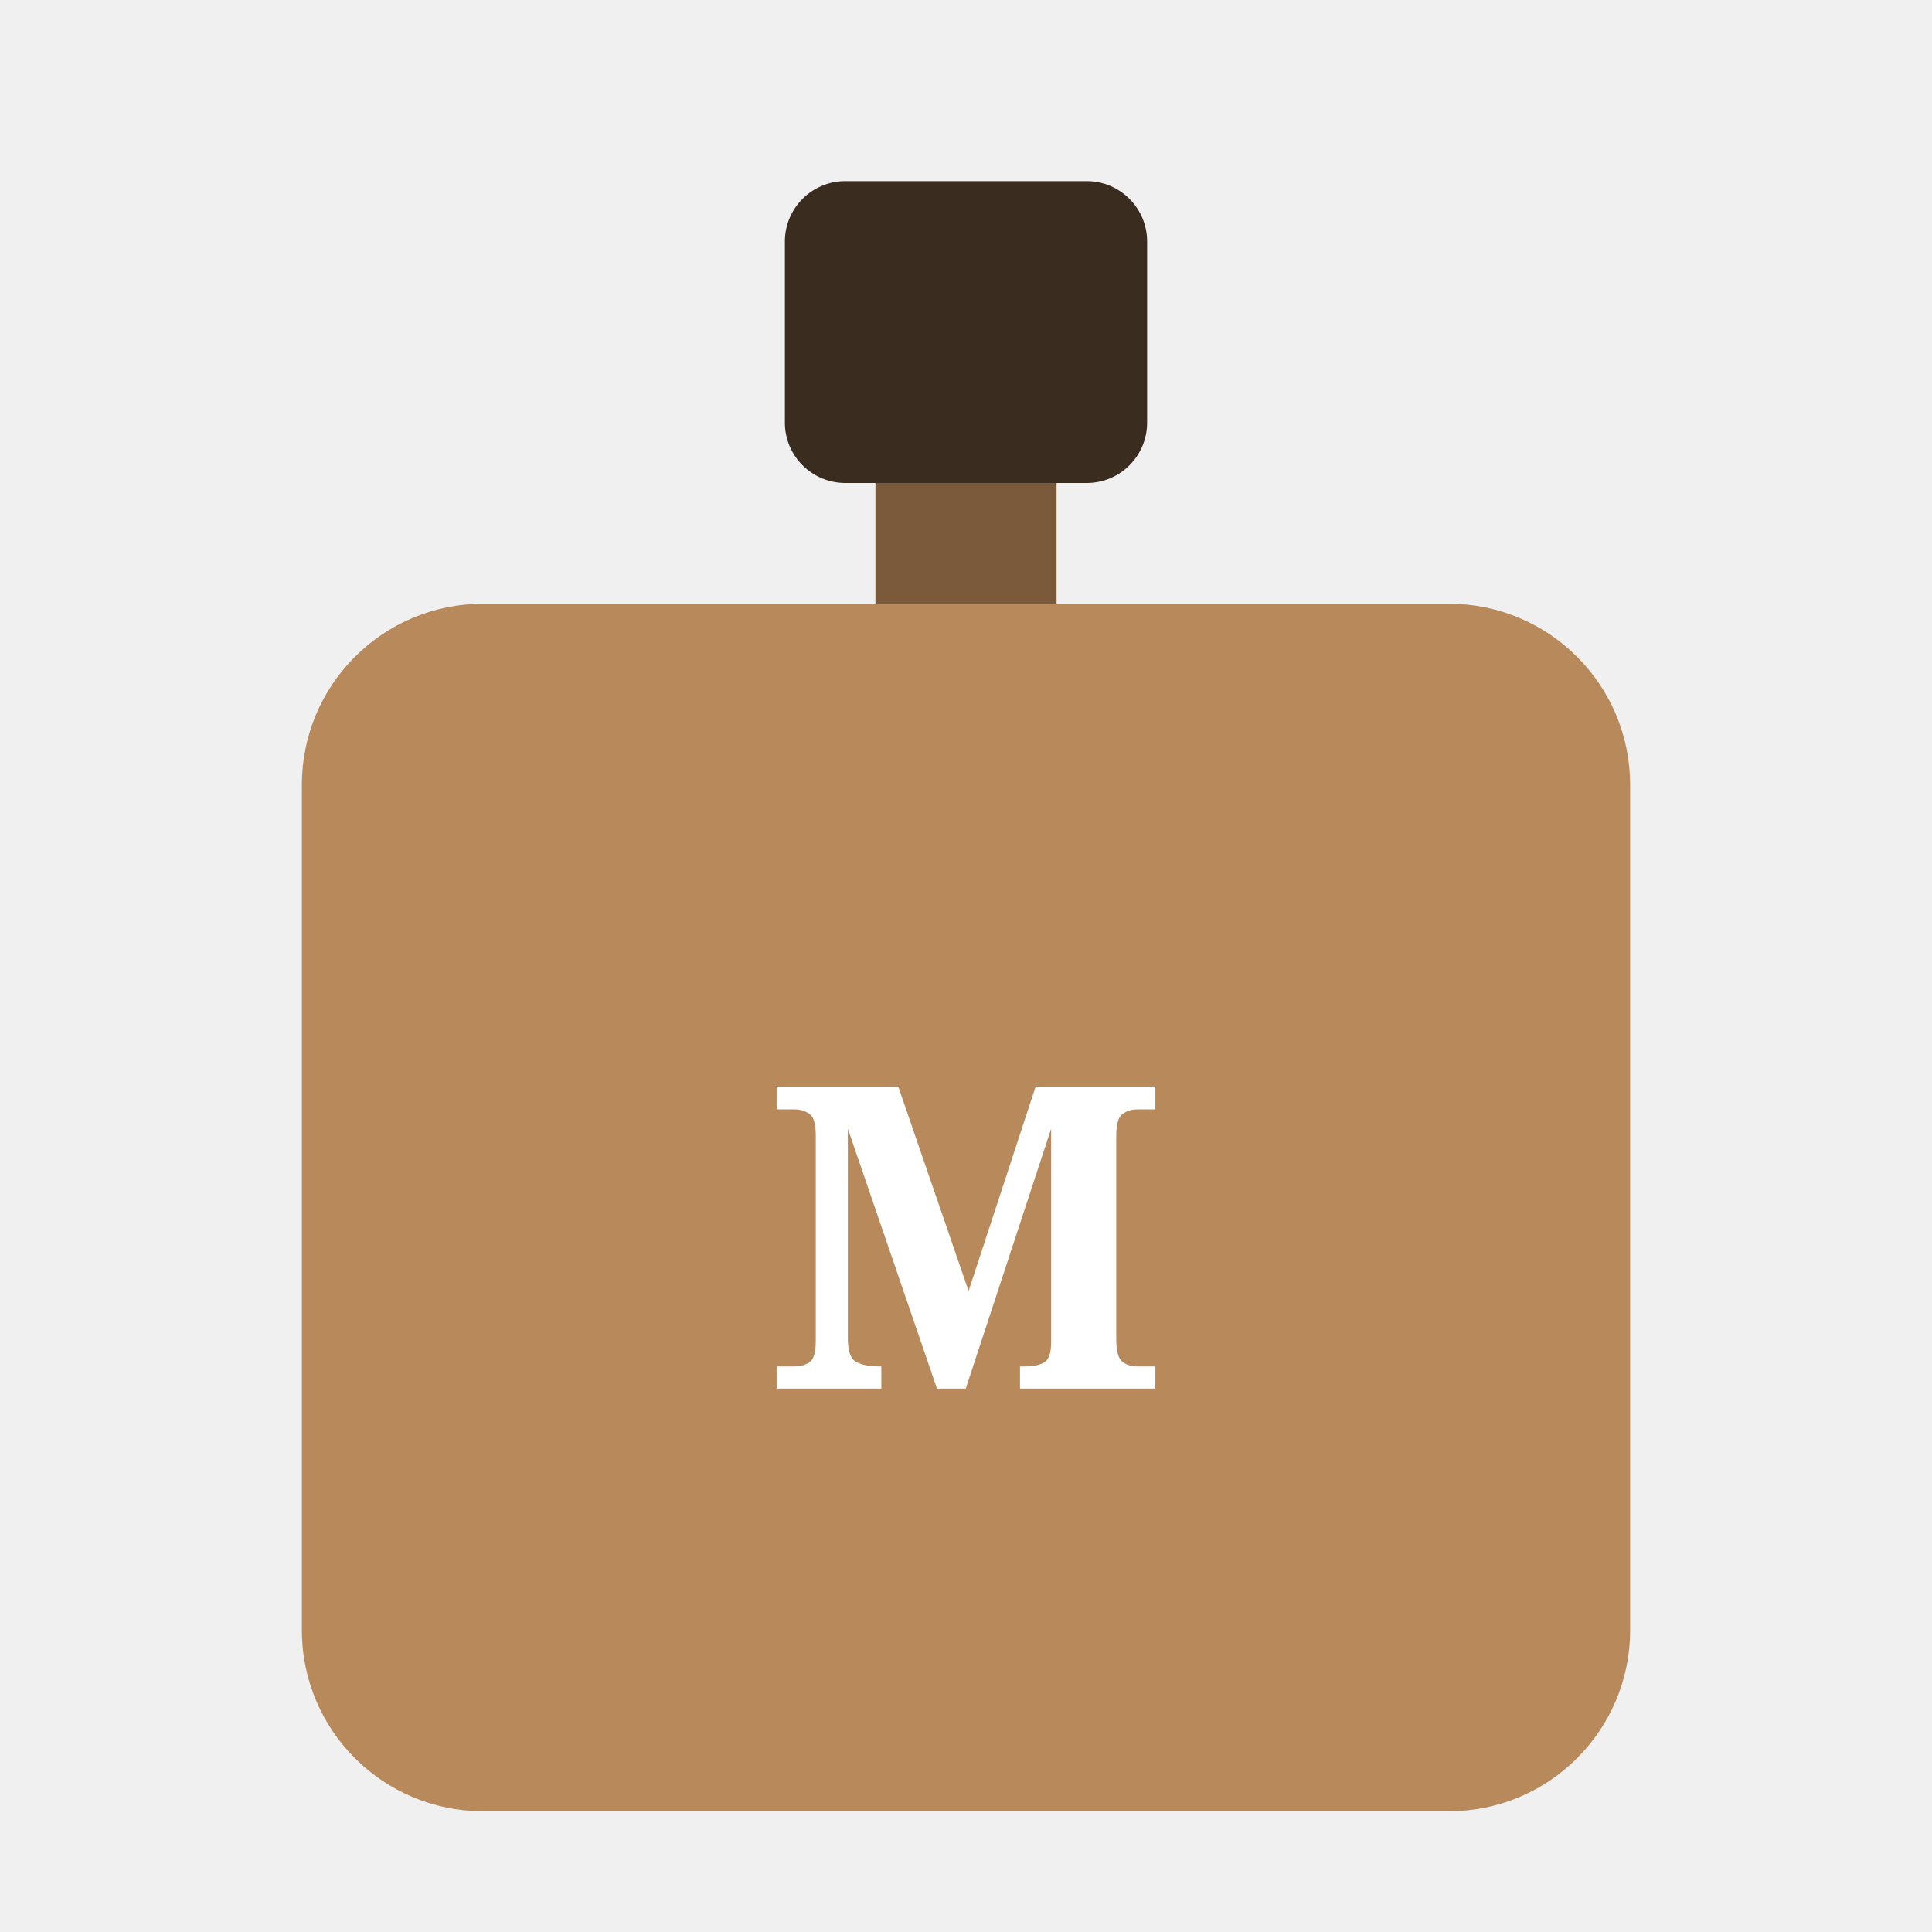
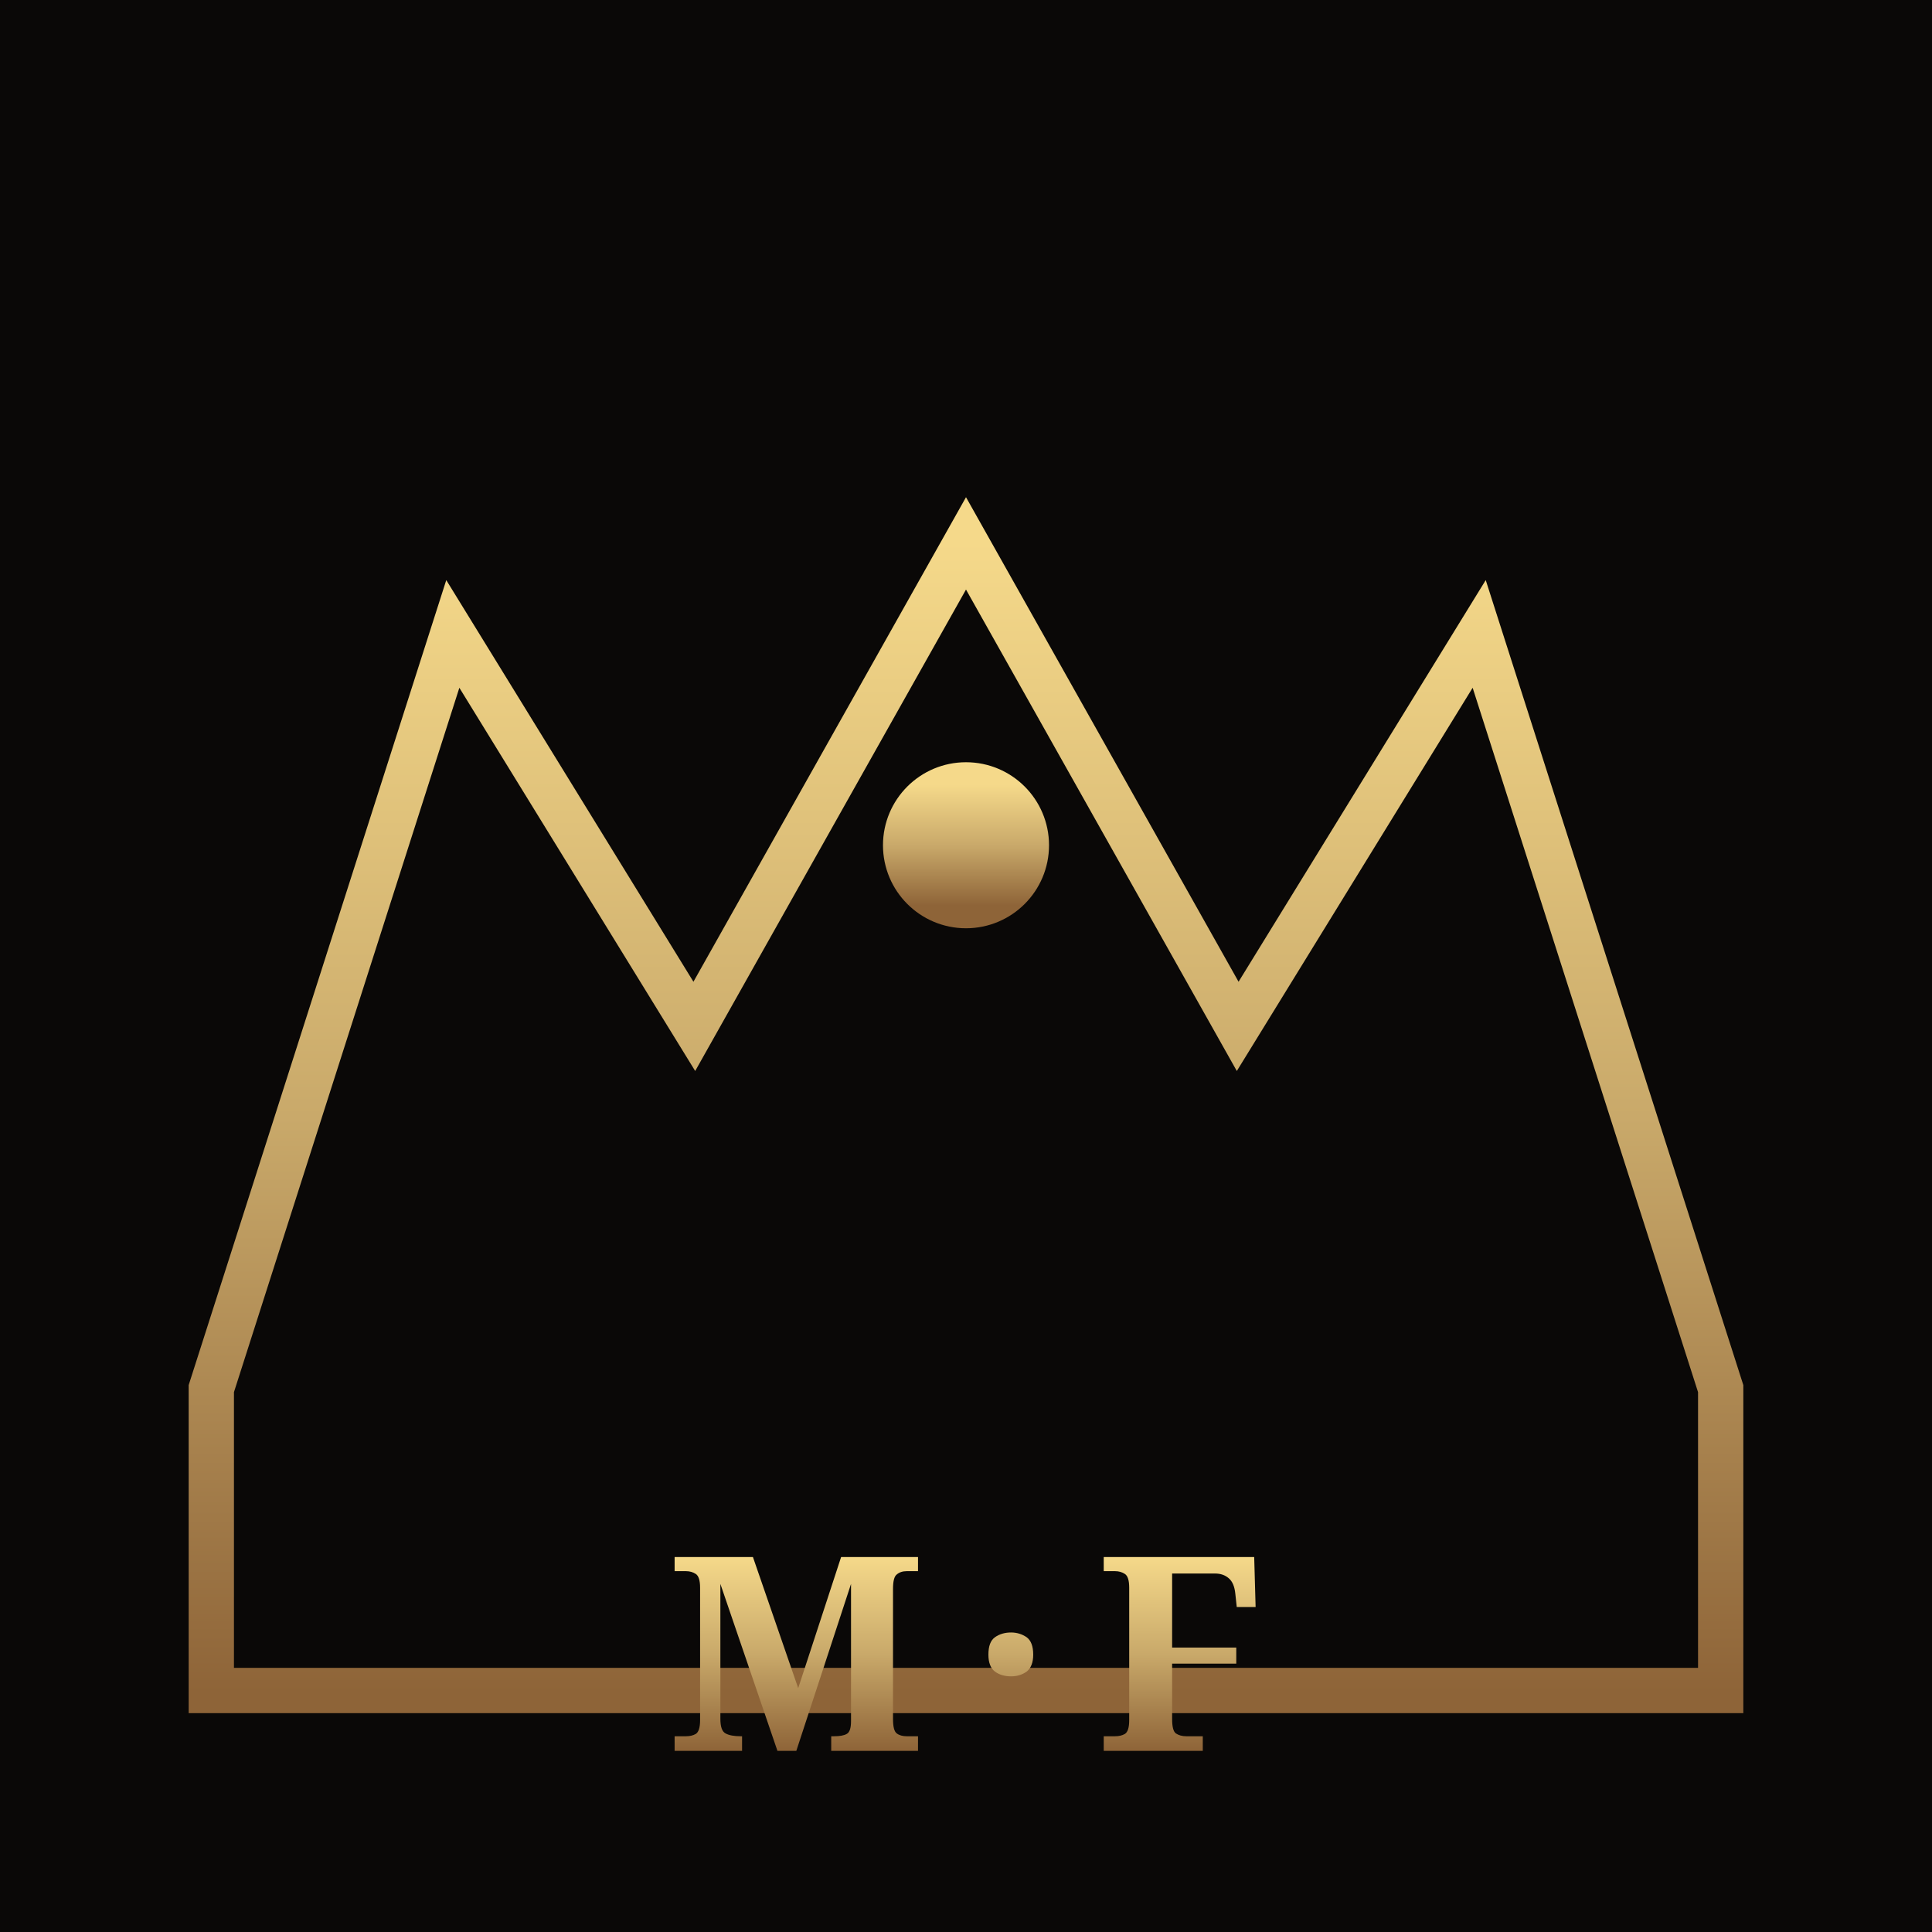
<svg xmlns="http://www.w3.org/2000/svg" viewBox="0 0 64 64" fill="none">
-   <rect x="26" y="6" width="12" height="10" rx="2" fill="#3a2c1e" />
-   <rect x="29" y="16" width="6" height="4" fill="#7a5a3a" />
-   <rect x="10" y="20" width="44" height="40" rx="6" fill="#b8895a" />
-   <text x="32" y="46" text-anchor="middle" font-family="Georgia, serif" font-size="14" font-weight="700" fill="#fff">M</text>
+   <defs>
+     <linearGradient id="gold" x1="0" y1="0" x2="0" y2="1">
+       <stop offset="0" stop-color="#f5d98a" />
+       <stop offset="0.5" stop-color="#c9a96a" />
+       <stop offset="1" stop-color="#8e6438" />
+     </linearGradient>
+   </defs>
+   <rect x="0" y="0" width="64" height="64" fill="#0a0807" />
+   <g transform="translate(7, 18)" fill="none" stroke="url(#gold)" stroke-width="1.5">
+     <path d="M 0 28 L 8 3 L 16 16 L 25 0 L 34 16 L 42 3 L 50 28 L 50 38 L 0 38 Z" />
+     <circle cx="25" cy="10" r="2" fill="url(#gold)" />
+   </g>
+   <text x="32" y="58" text-anchor="middle" font-family="'Cinzel', Georgia, serif" font-size="9" font-weight="700" fill="url(#gold)" letter-spacing="1.5">M·F</text>
</svg>
